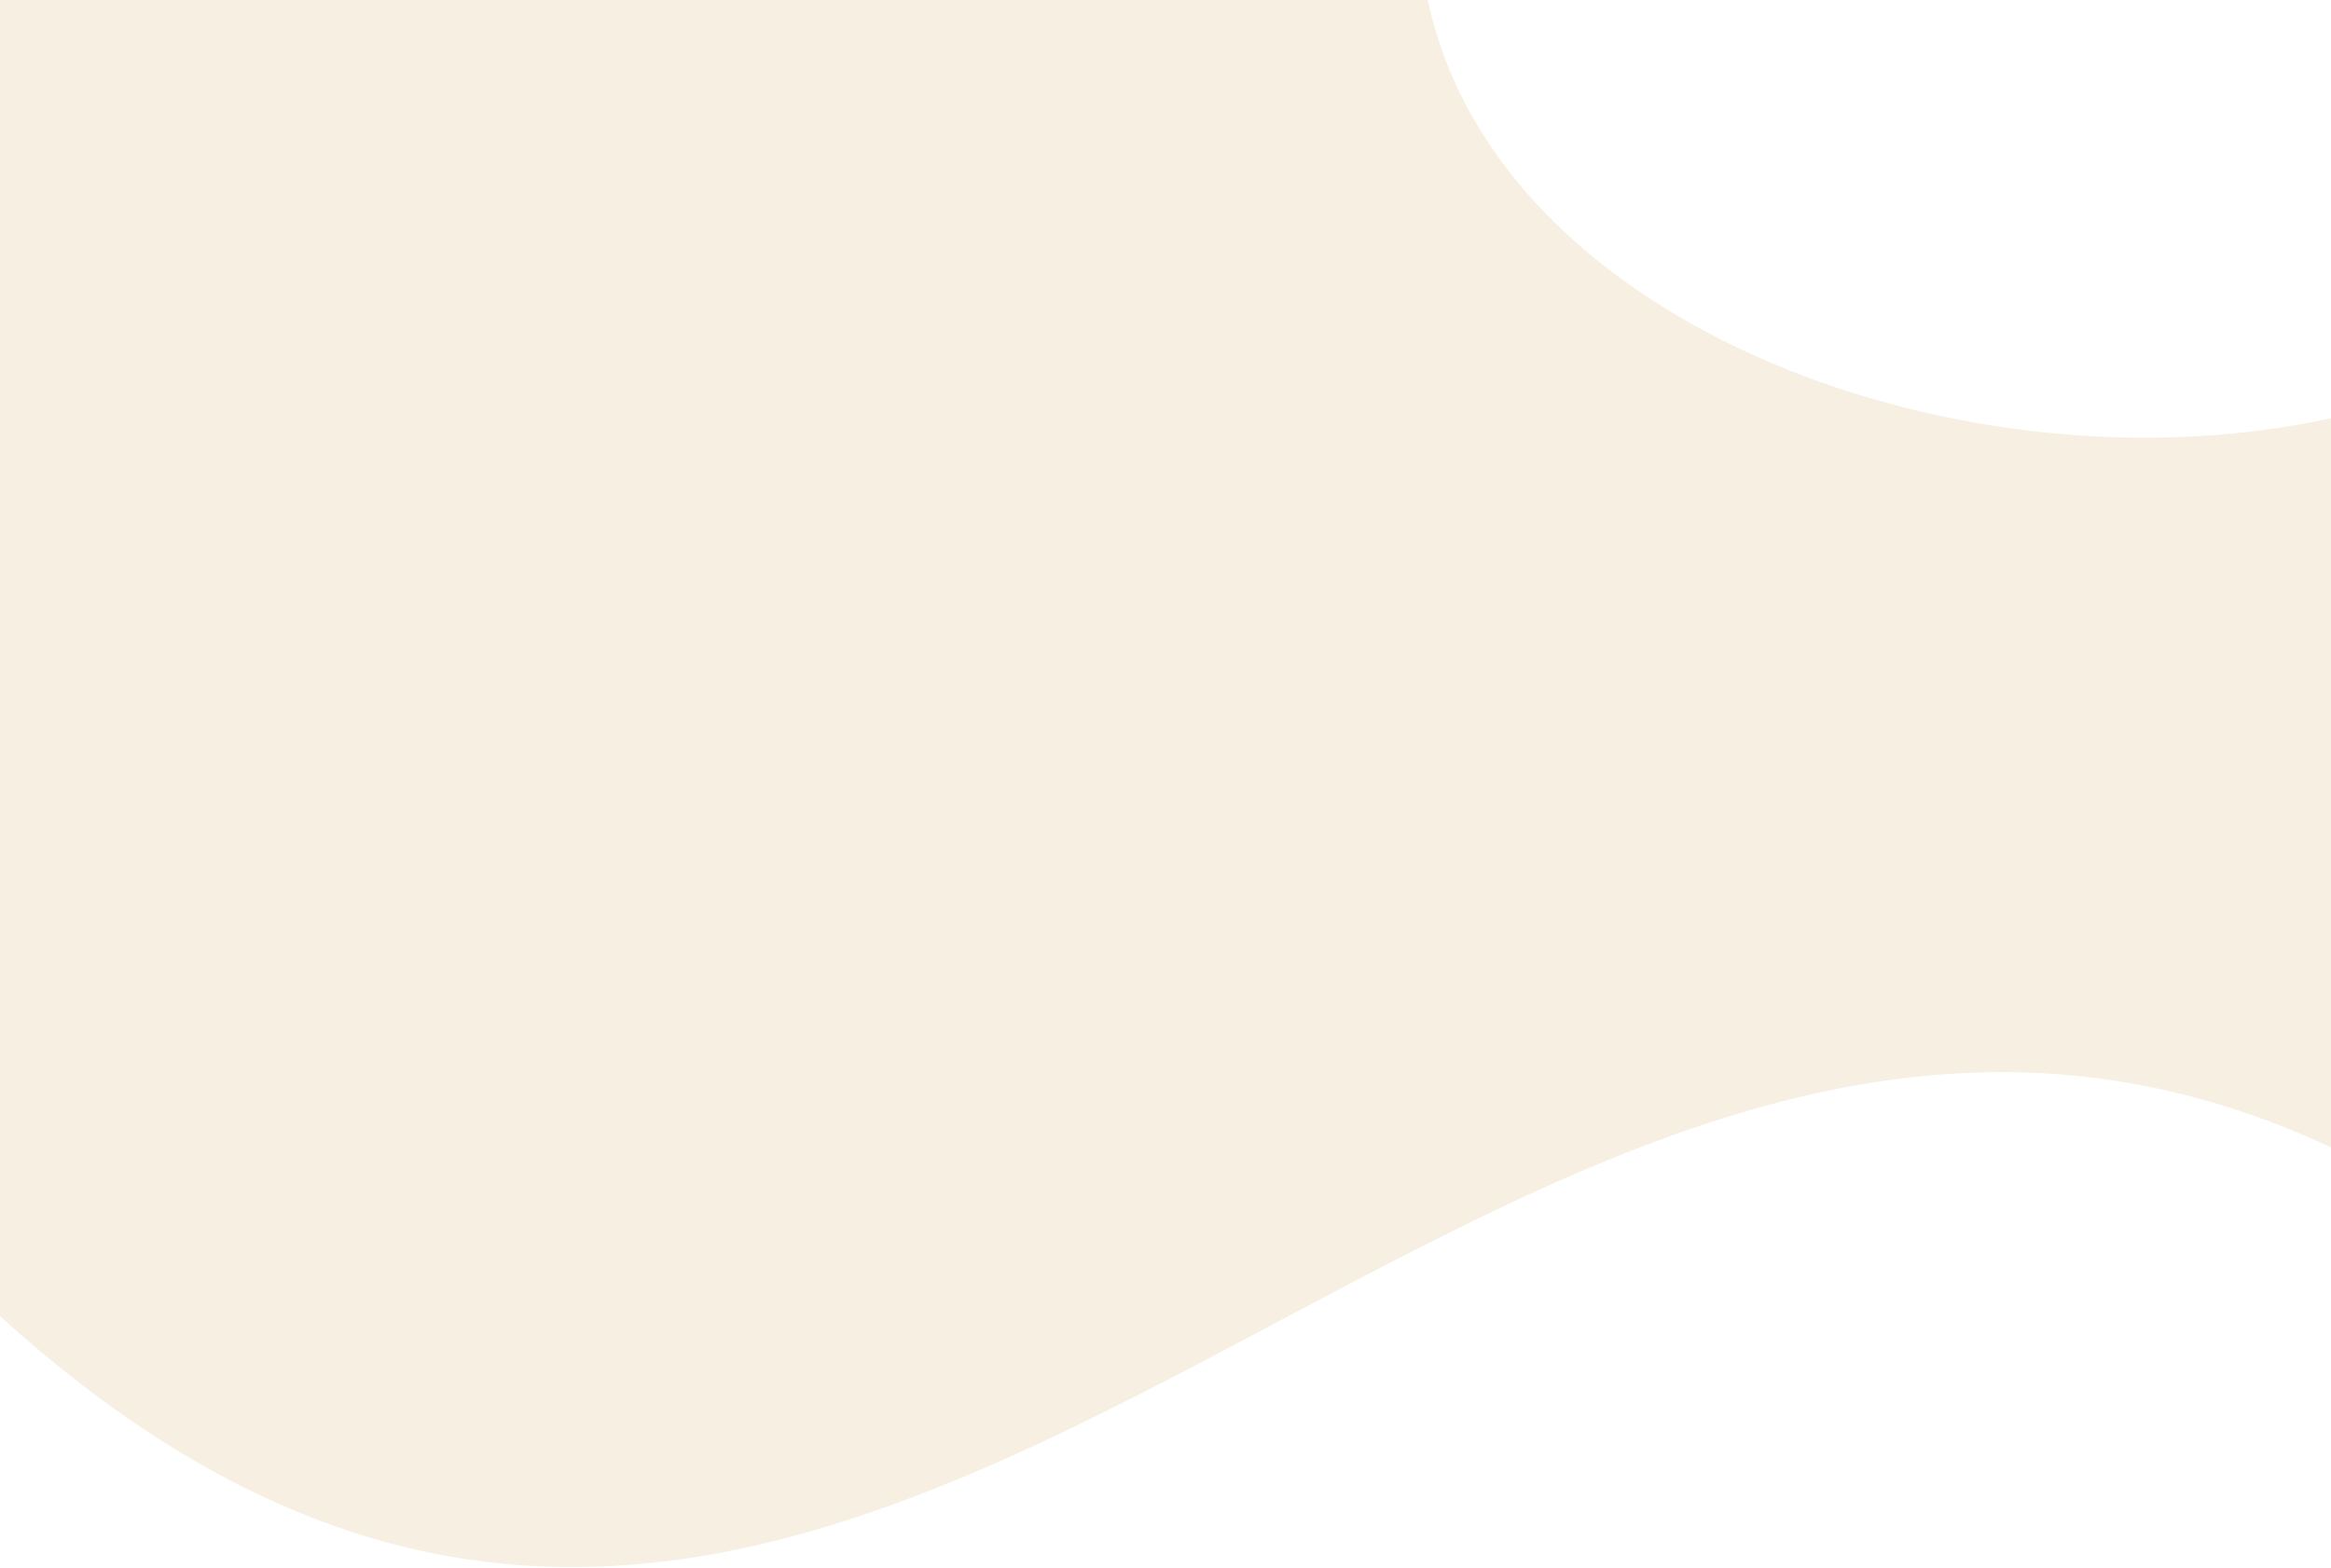
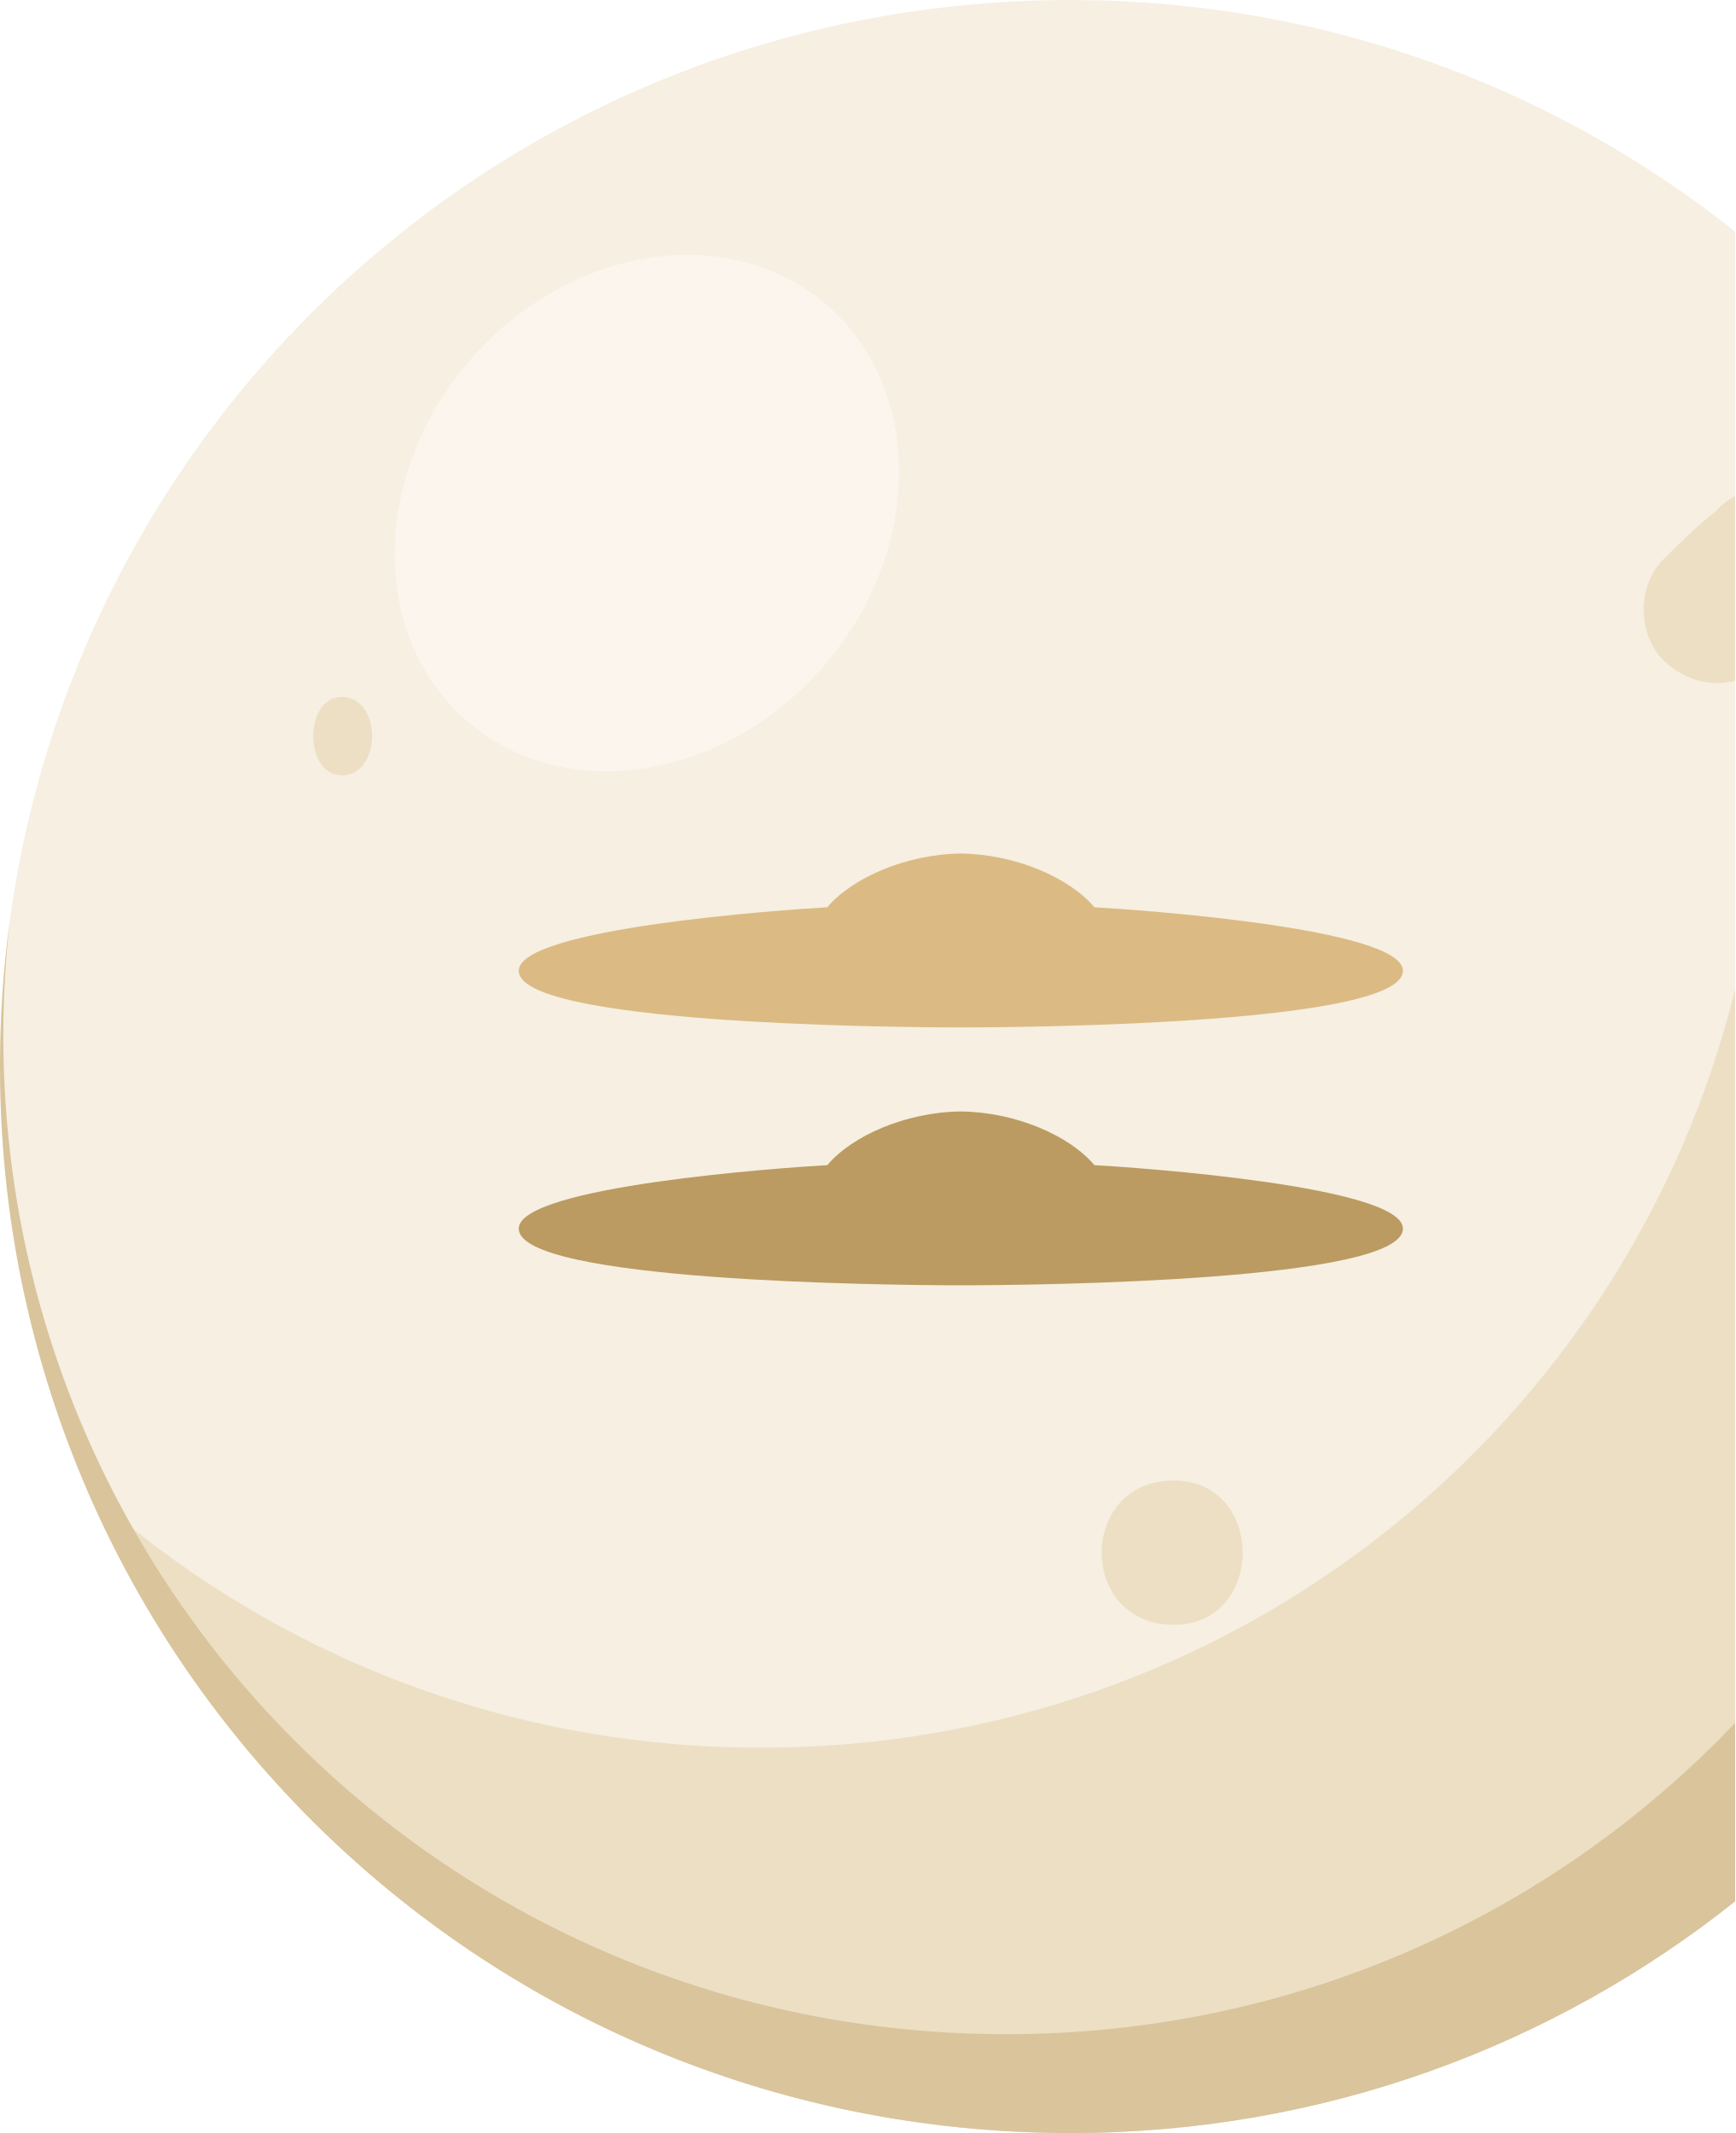
- <svg xmlns="http://www.w3.org/2000/svg" xml:space="preserve" width="27.165in" height="18.266in" version="1.1" style="shape-rendering:geometricPrecision; text-rendering:geometricPrecision; image-rendering:optimizeQuality; fill-rule:evenodd; clip-rule:evenodd" viewBox="0 0 271654 182663">
+ <svg xmlns="http://www.w3.org/2000/svg" xml:space="preserve" width="2.619in" height="3.219in" version="1.1" style="shape-rendering:geometricPrecision; text-rendering:geometricPrecision; image-rendering:optimizeQuality; fill-rule:evenodd; clip-rule:evenodd" viewBox="0 0 26187 32185">
  <defs>
    <style type="text/css">
   
-     .fil0 {fill:#F6EFE2}
+     .fil2 {fill:#DBBB83}
+     .fil3 {fill:#BB9B61}
+     .fil5 {fill:#D9C49C}
+     .fil4 {fill:#EDDFC4}
+     .fil6 {fill:#FBF5EE}
+     .fil1 {fill:#EDDFC4;fill-rule:nonzero}
+     .fil0 {fill:#F6EFE2;fill-rule:nonzero}
   
  </style>
  </defs>
  <g id="Layer_x0020_1">
-     <path class="fil0" d="M166397 0c8121,38356 63094,58021 105257,48744l0 85001c-99254,-46523 -170405,111508 -271654,19671l0 -153416 166397 0z" />
+     <g id="_1502878821456">
+       <path class="fil0" d="M26187 16093l0 12596c-2748,2189 -6232,3497 -10028,3497 -8970,0 -16159,-7189 -16159,-16093 0,-8904 7189,-16093 16159,-16093 3796,0 7280,1307 10028,3496l0 12597z" />
+       <path class="fil1" d="M17715 24517c1385,0 1385,-2177 0,-2177 -1451,0 -1451,2177 0,2177z" />
+       <g>
+         <path class="fil2" d="M7829 14648c0,-642 4002,-922 4657,-958 374,-444 1186,-801 2016,-811 828,10 1641,367 2015,811 654,36 4656,316 4656,958 0,793 -5518,855 -6671,855 -1154,0 -6673,-62 -6673,-855l0 0z" />
+         <path class="fil3" d="M7829 18539c0,-641 4002,-922 4657,-958 374,-444 1186,-801 2016,-810 828,9 1641,366 2015,810 654,36 4656,317 4656,958 0,793 -5518,855 -6671,855 -1154,0 -6673,-62 -6673,-855l0 0z" />
+       </g>
+       <path class="fil4" d="M26187 14925c-1620,6582 -7557,11447 -14699,11447 -3929,0 -7494,-1473 -10176,-3894 2470,5717 8164,9708 14847,9708 3796,0 7280,-1308 10028,-3497l0 -9202 0 -4562z" />
+       <path class="fil5" d="M26187 25997c-2752,2895 -6653,4698 -11001,4698 -8402,0 -15136,-6734 -15136,-15074 0,-577 33,-1146 95,-1705 -96,711 -145,1438 -145,2177 0,8904 7189,16093 16159,16093 3796,0 7280,-1308 10028,-3497l0 -2692z" />
+       <path class="fil6" d="M12478 4602c1474,1275 1453,3714 -46,5448 -1500,1733 -3910,2105 -5384,830 -1474,-1274 -1453,-3713 46,-5447 1500,-1733 3910,-2105 5384,-831z" />
+       <path class="fil1" d="M26187 10271c-363,96 -781,-8 -1084,-311 -396,-396 -396,-1122 0,-1517 264,-264 527,-528 791,-726 85,-99 185,-176 293,-233l0 2787z" />
+       <path class="fil1" d="M5161 11698c-578,0 -578,-1182 0,-1182 605,0 605,1182 0,1182z" />
+     </g>
  </g>
</svg>
